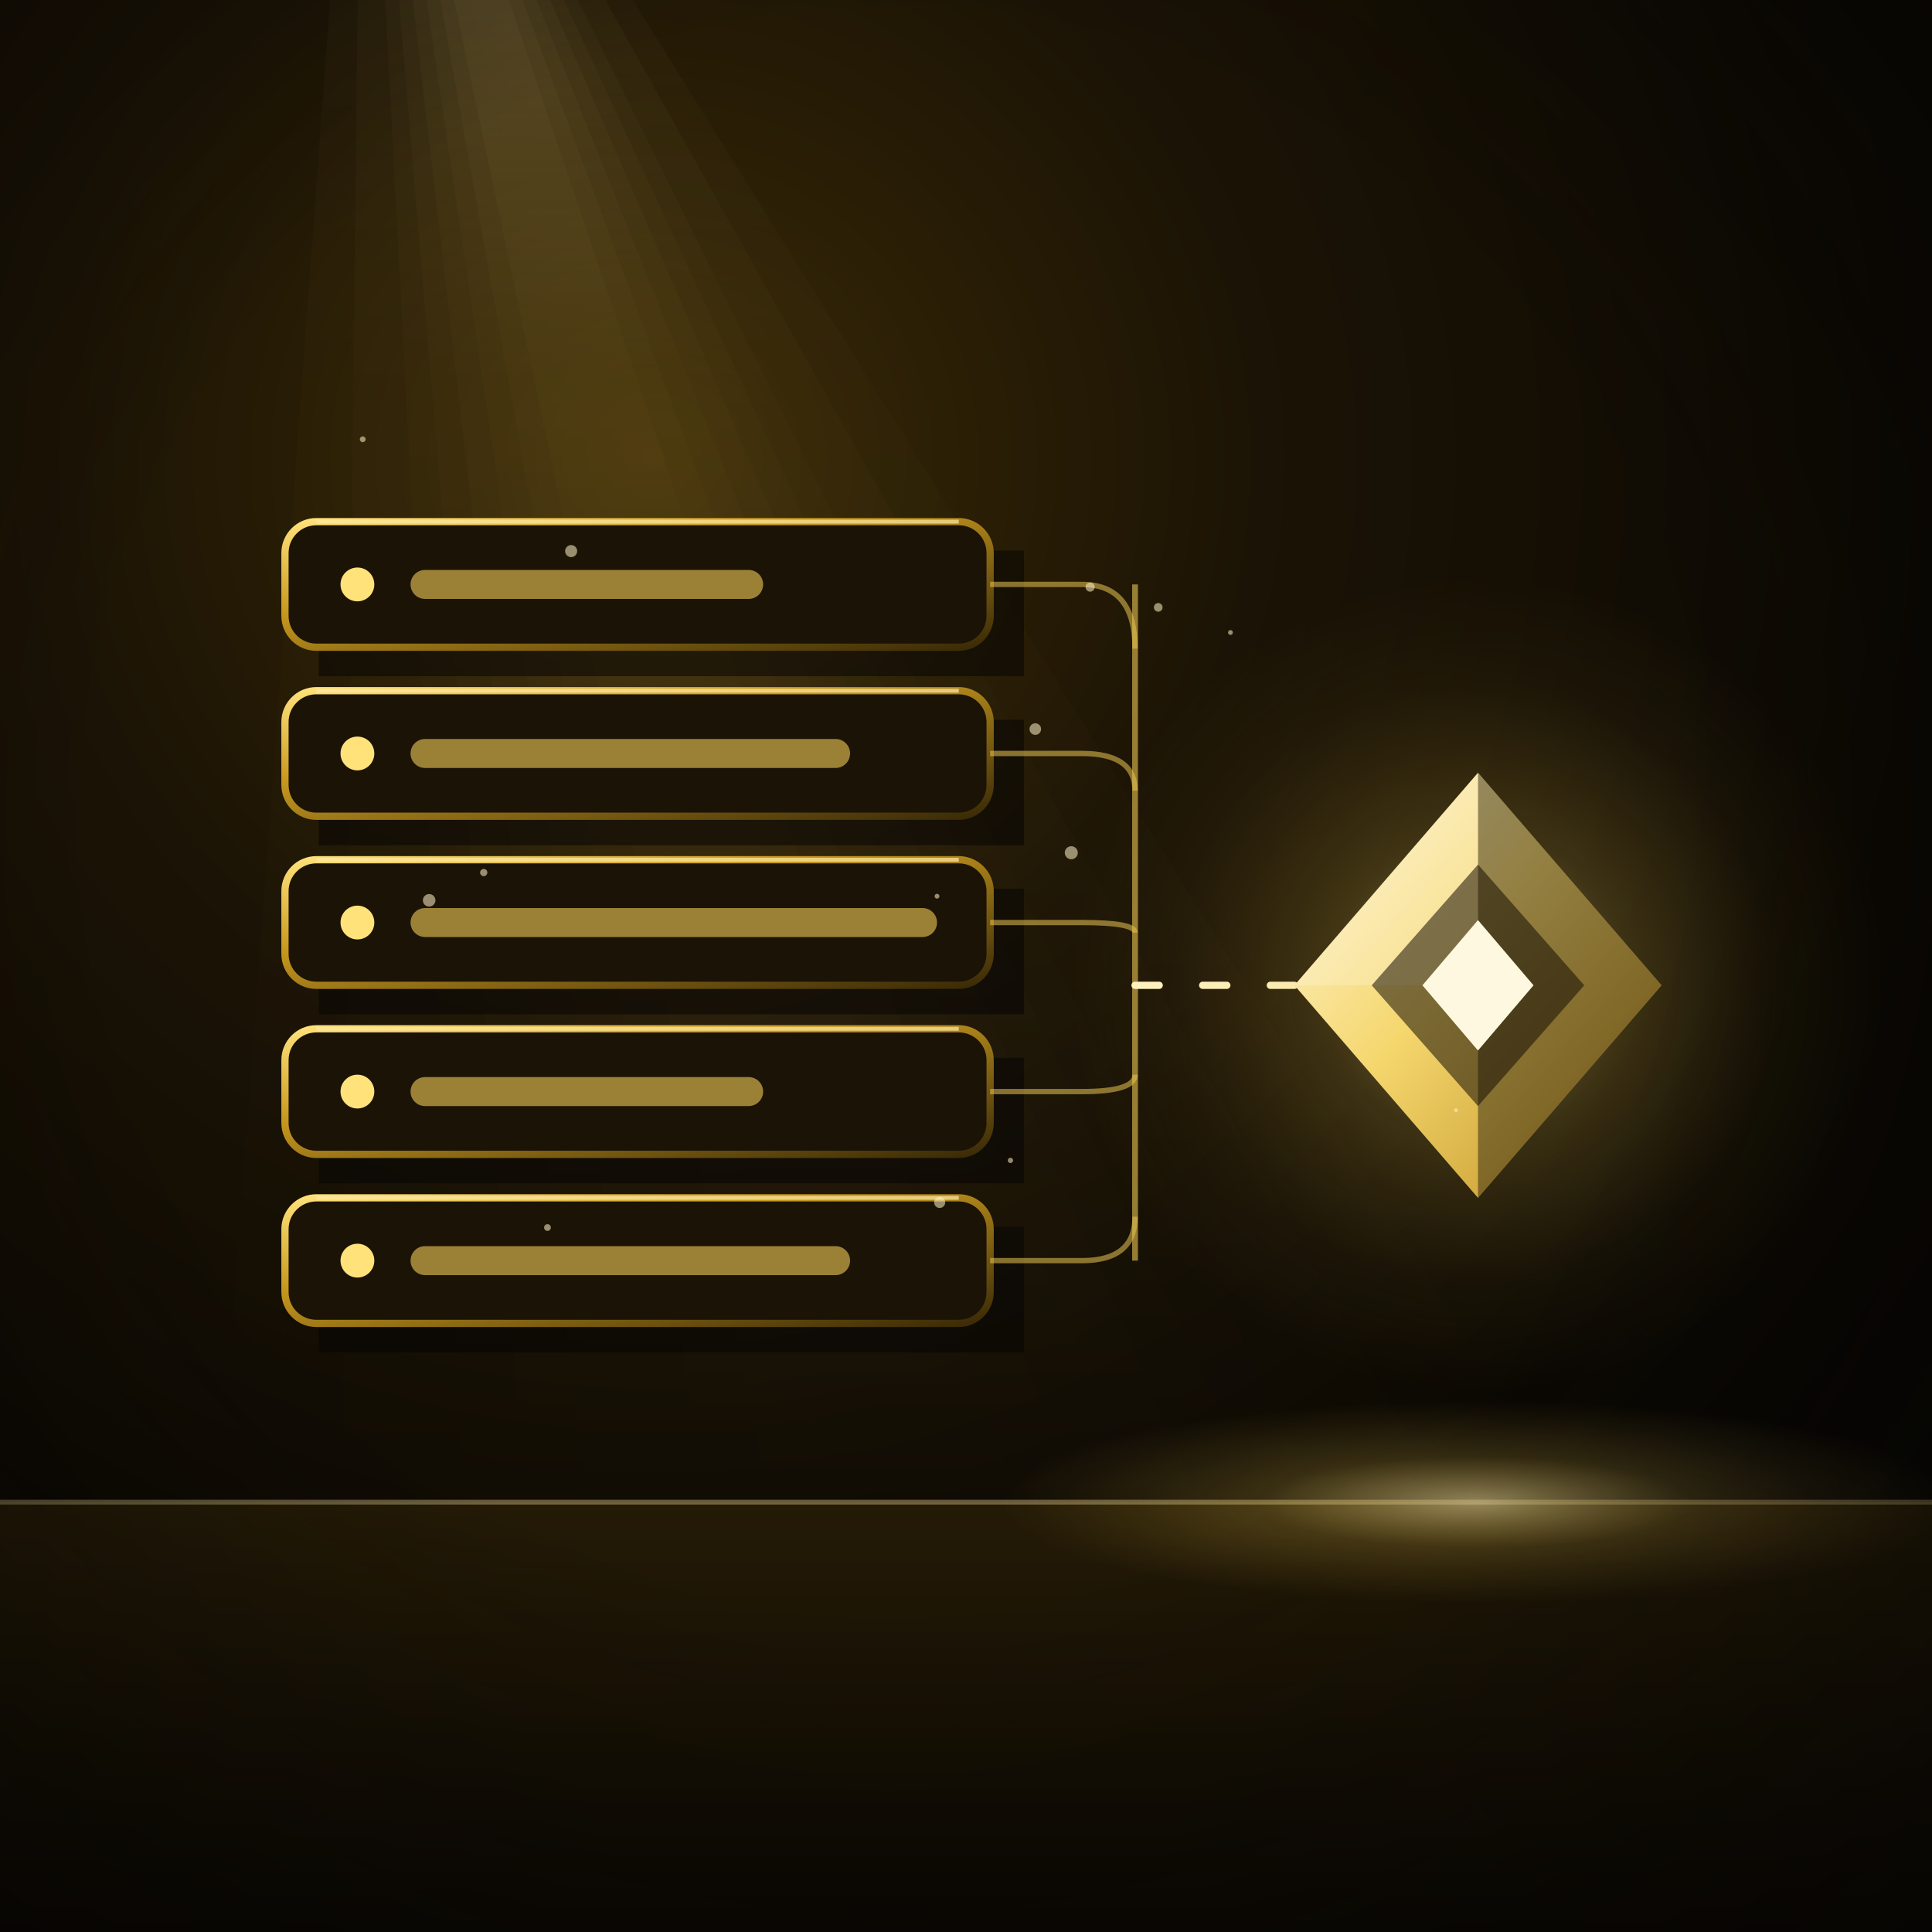
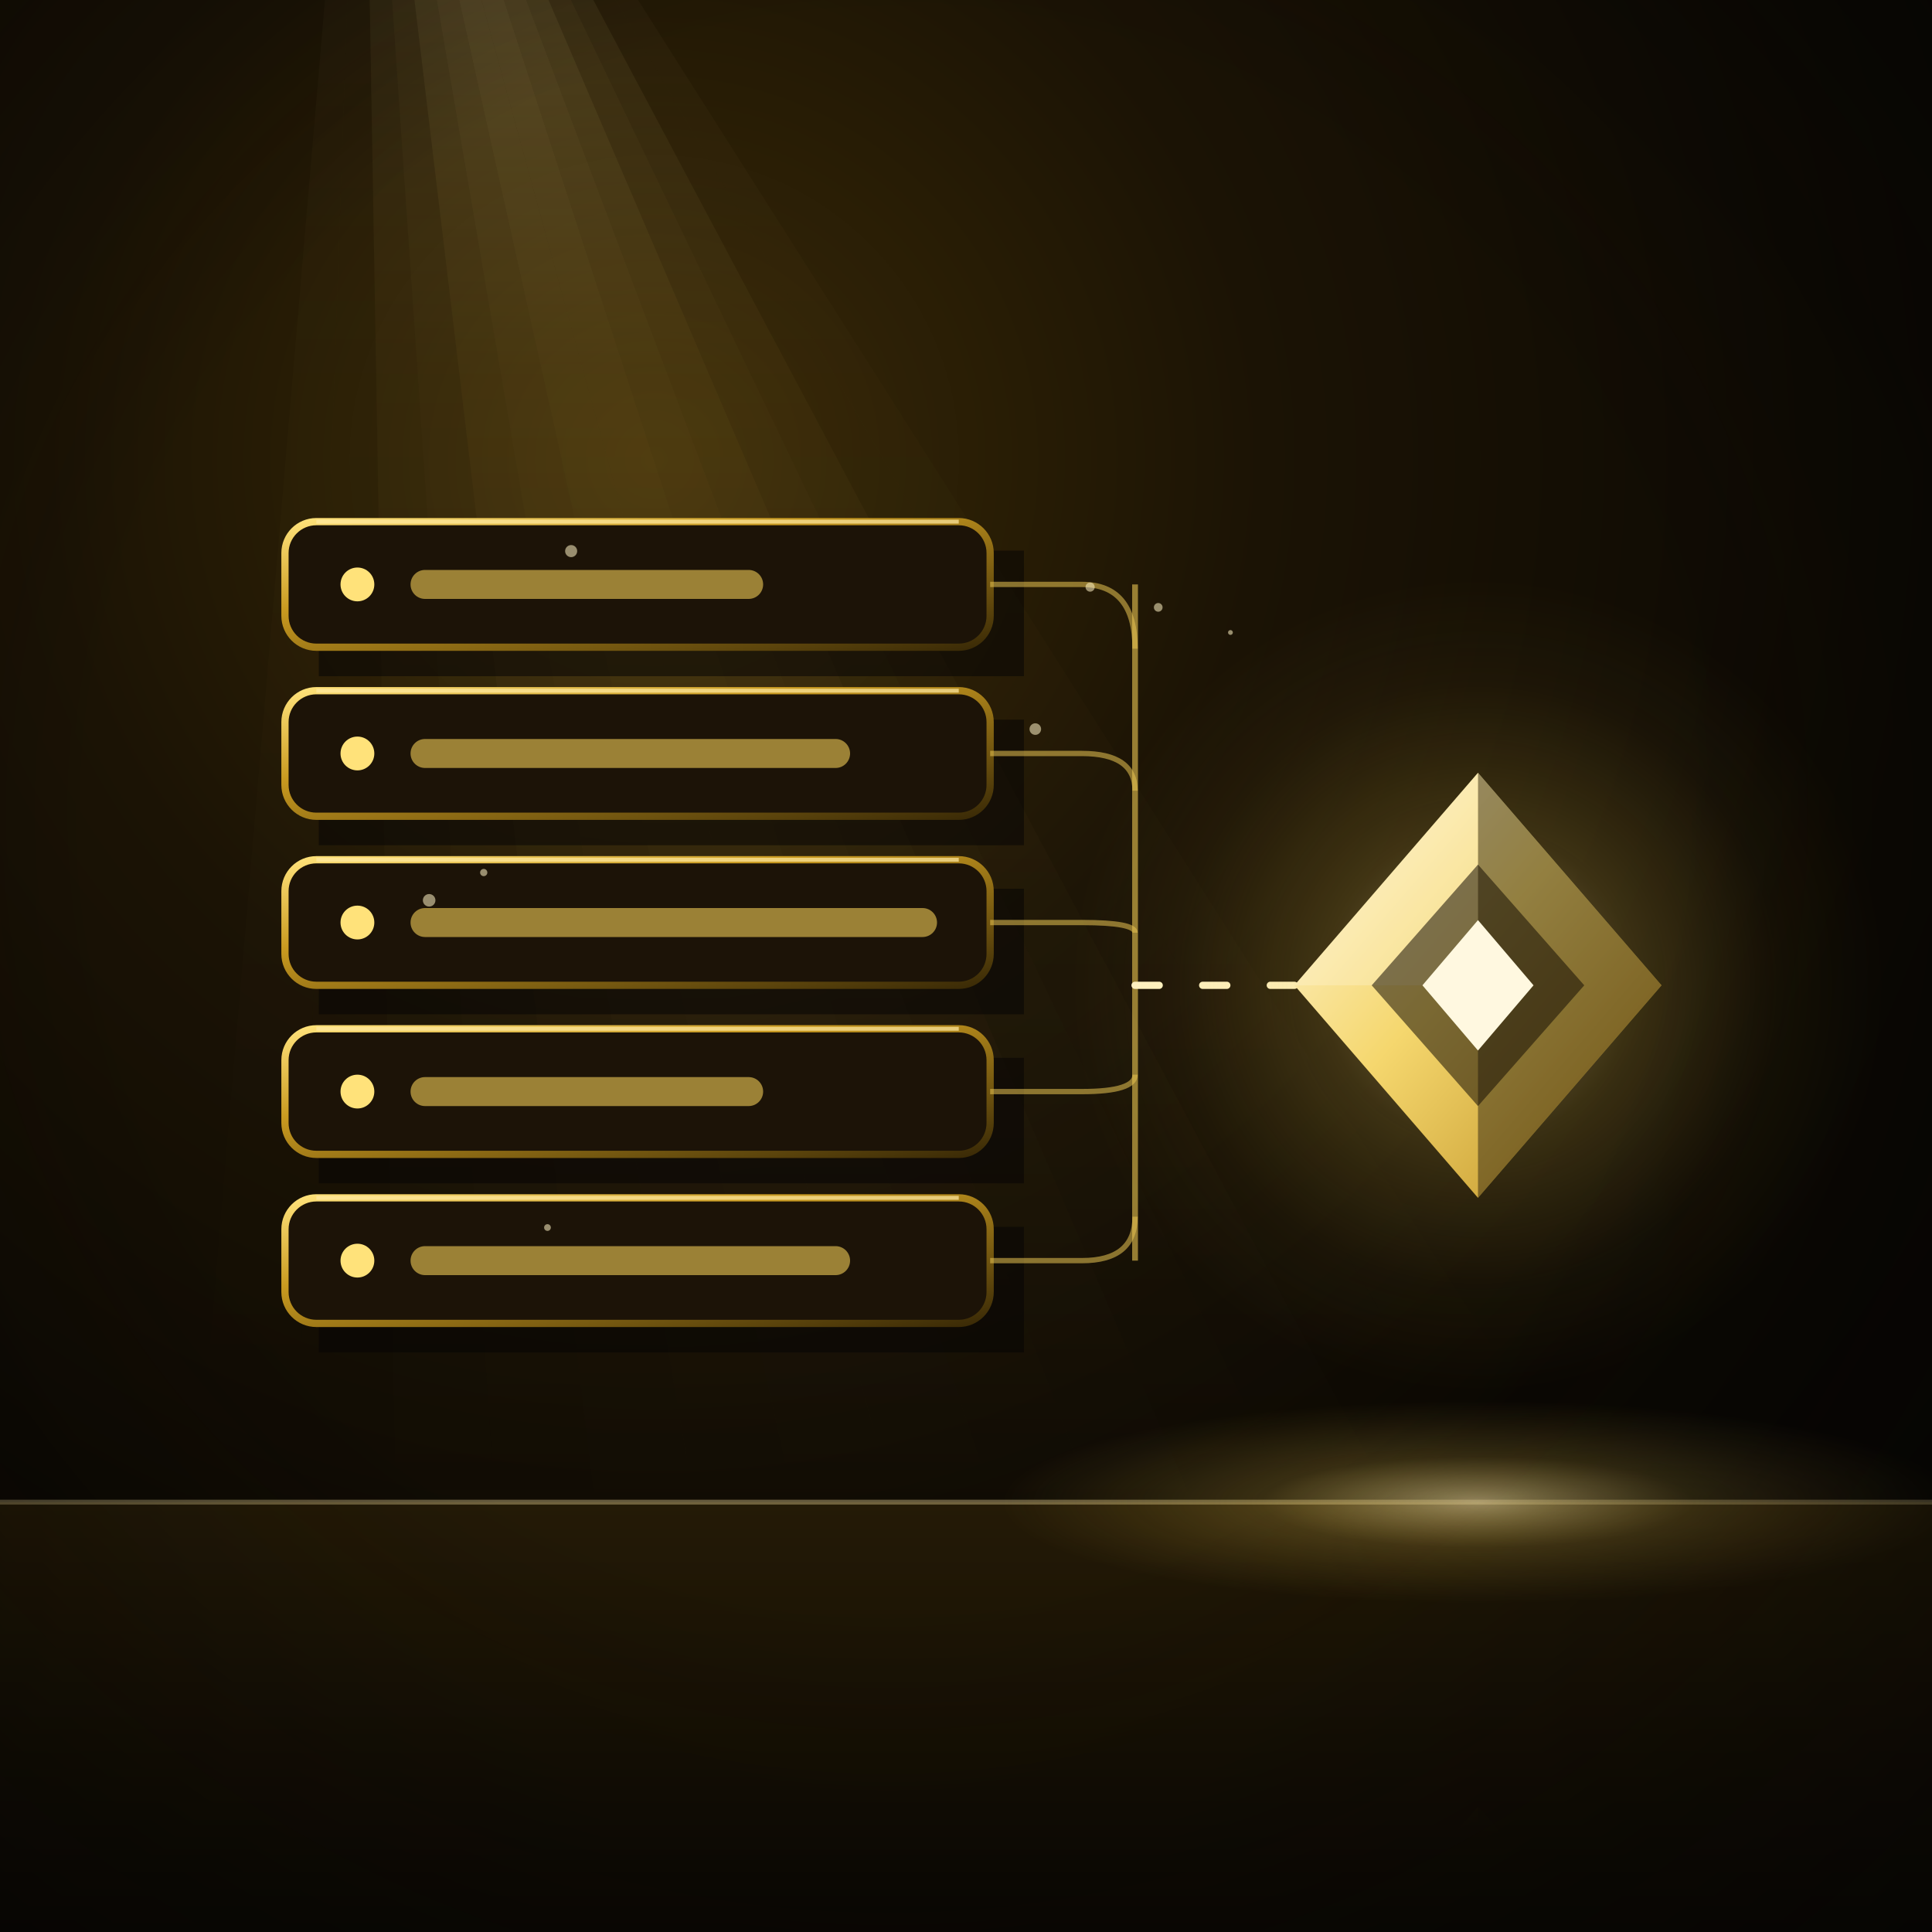
<svg xmlns="http://www.w3.org/2000/svg" viewBox="0 0 800 800" width="800" height="800" aria-hidden="true">
  <defs>
    <radialGradient id="sky" cx=".34" cy=".24" r=".92">
      <stop offset="0" stop-color="#3a2a06" />
      <stop offset=".34" stop-color="#1b1305" />
      <stop offset=".72" stop-color="#0b0803" />
      <stop offset="1" stop-color="#050403" />
    </radialGradient>
    <linearGradient id="beam" x1="0" y1="0" x2="0" y2="1">
      <stop offset="0" stop-color="#fff1c4" stop-opacity=".46" />
      <stop offset=".42" stop-color="#ffd766" stop-opacity=".15" />
      <stop offset="1" stop-color="#ffd766" stop-opacity="0" />
    </linearGradient>
    <radialGradient id="pool">
      <stop offset="0" stop-color="#ffe9a3" stop-opacity=".62" />
      <stop offset=".45" stop-color="#e9c552" stop-opacity=".2" />
      <stop offset="1" stop-color="#d4af37" stop-opacity="0" />
    </radialGradient>
    <radialGradient id="halo">
      <stop offset="0" stop-color="#fff2c8" stop-opacity=".5" />
      <stop offset=".38" stop-color="#e9c552" stop-opacity=".2" />
      <stop offset=".74" stop-color="#d4af37" stop-opacity=".05" />
      <stop offset="1" stop-color="#d4af37" stop-opacity="0" />
    </radialGradient>
    <linearGradient id="brass" x1="0" y1="0" x2="1" y2="1">
      <stop offset="0" stop-color="#ffe27a" />
      <stop offset=".35" stop-color="#c99a20" />
      <stop offset=".62" stop-color="#8c6a14" />
      <stop offset="1" stop-color="#3a2a06" />
    </linearGradient>
    <linearGradient id="near" x1="0" y1="0" x2="0" y2="1">
      <stop offset="0" stop-color="#241a06" />
      <stop offset="1" stop-color="#0b0803" />
    </linearGradient>
    <radialGradient id="vig" cx=".46" cy=".42" r=".78">
      <stop offset=".52" stop-color="#050403" stop-opacity="0" />
      <stop offset="1" stop-color="#050403" stop-opacity=".7" />
    </radialGradient>
    <linearGradient id="gemA" x1="0" y1="0" x2="1" y2="1">
      <stop offset="0" stop-color="#fff8e0" />
      <stop offset=".45" stop-color="#f5d76e" />
      <stop offset="1" stop-color="#b8891c" />
    </linearGradient>
  </defs>
  <rect width="800" height="800" fill="url(#sky)" />
  <g fill="url(#beam)">
-     <path d="M150 -180L40 622L65.4 622Z" opacity="0" />
-     <path d="M150 -180L65.4 622L90.8 622Z" opacity="0" />
-     <path d="M150 -180L90.8 622L116.2 622Z" opacity="0.1" />
-     <path d="M150 -180L116.2 622L141.5 622Z" opacity="0.1" />
-     <path d="M150 -180L141.5 622L166.9 622Z" opacity="0.2" />
-     <path d="M150 -180L166.9 622L192.3 622Z" opacity="0.2" />
-     <path d="M150 -180L192.3 622L217.7 622Z" opacity="0.3" />
-     <path d="M150 -180L217.7 622L243.1 622Z" opacity="0.4" />
-     <path d="M150 -180L243.1 622L268.5 622Z" opacity="0.5" />
-     <path d="M150 -180L268.5 622L293.8 622Z" opacity="0.6" />
-     <path d="M150 -180L293.8 622L319.2 622Z" opacity="0.7" />
-     <path d="M150 -180L319.2 622L344.6 622Z" opacity="0.8" />
-     <path d="M150 -180L344.6 622L370 622Z" opacity="0.8" />
-     <path d="M150 -180L370 622L395.4 622Z" opacity="0.8" />
-     <path d="M150 -180L395.4 622L420.8 622Z" opacity="0.8" />
-     <path d="M150 -180L420.8 622L446.2 622Z" opacity="0.7" />
-     <path d="M150 -180L446.2 622L471.5 622Z" opacity="0.6" />
-     <path d="M150 -180L471.5 622L496.9 622Z" opacity="0.5" />
-     <path d="M150 -180L496.9 622L522.3 622Z" opacity="0.4" />
-     <path d="M150 -180L522.3 622L547.7 622Z" opacity="0.3" />
-     <path d="M150 -180L547.7 622L573.1 622Z" opacity="0.2" />
-     <path d="M150 -180L573.1 622L598.5 622Z" opacity="0.2" />
-     <path d="M150 -180L598.5 622L623.8 622Z" opacity="0.1" />
-     <path d="M150 -180L623.8 622L649.2 622Z" opacity="0.1" />
-     <path d="M150 -180L649.2 622L674.6 622Z" opacity="0" />
-     <path d="M150 -180L674.6 622L700 622Z" opacity="0" />
+     <path d="M150 -180L40 622L81.3 622Z" opacity="0" />
+     <path d="M150 -180L81.3 622L122.5 622Z" opacity="0.1" />
+     <path d="M150 -180L122.5 622L163.8 622Z" opacity="0.1" />
+     <path d="M150 -180L163.8 622L205 622Z" opacity="0.3" />
+     <path d="M150 -180L205 622L246.3 622Z" opacity="0.4" />
+     <path d="M150 -180L246.3 622L287.5 622Z" opacity="0.6" />
+     <path d="M150 -180L287.5 622L328.8 622Z" opacity="0.7" />
+     <path d="M150 -180L328.8 622L370 622Z" opacity="0.8" />
+     <path d="M150 -180L370 622L411.3 622Z" opacity="0.8" />
+     <path d="M150 -180L411.3 622L452.5 622Z" opacity="0.7" />
+     <path d="M150 -180L452.5 622L493.8 622Z" opacity="0.6" />
+     <path d="M150 -180L493.8 622L535 622Z" opacity="0.4" />
+     <path d="M150 -180L535 622L576.3 622Z" opacity="0.3" />
+     <path d="M150 -180L576.3 622L617.5 622Z" opacity="0.1" />
+     <path d="M150 -180L617.5 622L658.8 622Z" opacity="0.1" />
+     <path d="M150 -180L658.8 622L700 622Z" opacity="0" />
  </g>
  <rect x="0" y="622" width="800" height="178" fill="url(#near)" />
  <path d="M0 622H800" stroke="#ffe9a3" stroke-width="2" opacity=".35" />
  <ellipse cx="612" cy="622" rx="196" ry="42" fill="url(#pool)" />
  <g>
    <g class="pl">
      <path d="M132 228h292v52h-292Z" fill="#050403" opacity=".55" />
      <rect x="118" y="216" width="292" height="52" rx="13" fill="#1c1307" stroke="url(#brass)" stroke-width="3" />
      <path d="M131 216h266" stroke="#ffe9a3" stroke-width="1.6" opacity=".7" />
      <circle cx="148" cy="242" r="7" fill="#ffe27a" />
      <rect x="170" y="236" width="146" height="12" rx="6" fill="#e9c552" opacity=".62" />
    </g>
    <g class="pl">
      <path d="M132 298h292v52h-292Z" fill="#050403" opacity=".55" />
      <rect x="118" y="286" width="292" height="52" rx="13" fill="#1c1307" stroke="url(#brass)" stroke-width="3" />
      <path d="M131 286h266" stroke="#ffe9a3" stroke-width="1.6" opacity=".7" />
      <circle cx="148" cy="312" r="7" fill="#ffe27a" />
      <rect x="170" y="306" width="182" height="12" rx="6" fill="#e9c552" opacity=".62" />
    </g>
    <g class="pl">
      <path d="M132 368h292v52h-292Z" fill="#050403" opacity=".55" />
      <rect x="118" y="356" width="292" height="52" rx="13" fill="#1c1307" stroke="url(#brass)" stroke-width="3" />
      <path d="M131 356h266" stroke="#ffe9a3" stroke-width="1.6" opacity=".7" />
      <circle cx="148" cy="382" r="7" fill="#ffe27a" />
      <rect x="170" y="376" width="218" height="12" rx="6" fill="#e9c552" opacity=".62" />
    </g>
    <g class="pl">
      <path d="M132 438h292v52h-292Z" fill="#050403" opacity=".55" />
      <rect x="118" y="426" width="292" height="52" rx="13" fill="#1c1307" stroke="url(#brass)" stroke-width="3" />
      <path d="M131 426h266" stroke="#ffe9a3" stroke-width="1.6" opacity=".7" />
      <circle cx="148" cy="452" r="7" fill="#ffe27a" />
      <rect x="170" y="446" width="146" height="12" rx="6" fill="#e9c552" opacity=".62" />
    </g>
    <g class="pl">
      <path d="M132 508h292v52h-292Z" fill="#050403" opacity=".55" />
      <rect x="118" y="496" width="292" height="52" rx="13" fill="#1c1307" stroke="url(#brass)" stroke-width="3" />
      <path d="M131 496h266" stroke="#ffe9a3" stroke-width="1.6" opacity=".7" />
      <circle cx="148" cy="522" r="7" fill="#ffe27a" />
      <rect x="170" y="516" width="182" height="12" rx="6" fill="#e9c552" opacity=".62" />
    </g>
  </g>
  <g fill="none" stroke="#e9c552" stroke-width="2.2" opacity=".55">
    <path d="M410 242H448Q470 242 470 268.6" />
    <path d="M410 312H448Q470 312 470 327.4" />
    <path d="M410 382H448Q470 382 470 386.2" />
    <path d="M410 452H448Q470 452 470 445" />
    <path d="M410 522H448Q470 522 470 503.8" />
  </g>
  <path d="M470 242V522" fill="none" stroke="#e9c552" stroke-width="2.4" opacity=".6" />
  <path class="flow" d="M470 408H540" fill="none" stroke="#fff3c4" stroke-width="3" stroke-linecap="round" stroke-dasharray="10 18" />
  <g transform="translate(612 408)">
    <circle class="oh" r="168" fill="url(#halo)" />
    <g class="out">
      <path d="M0 -88L76 0L0 88L-76 0Z" fill="url(#gemA)" />
      <path d="M0 -88L76 0L0 88Z" fill="#0b0803" opacity=".42" />
      <path d="M0 -88L-76 0L0 0Z" fill="#fff8e0" opacity=".28" />
      <path d="M0 -50L44 0L0 50L-44 0Z" fill="#150e04" opacity=".55" />
      <path d="M0 -27L23 0L0 27L-23 0Z" fill="#fff8e0" />
    </g>
  </g>
  <defs>
    <linearGradient id="gmr1" x1="0" y1="622" x2="0" y2="762" gradientUnits="userSpaceOnUse">
      <stop offset="0" stop-color="#fff" stop-opacity=".9" />
      <stop offset=".55" stop-color="#fff" stop-opacity=".22" />
      <stop offset="1" stop-color="#fff" stop-opacity="0" />
    </linearGradient>
    <mask id="mr1" maskUnits="userSpaceOnUse" x="0" y="622" width="800" height="140">
      <rect x="0" y="622" width="800" height="140" fill="url(#gmr1)" />
    </mask>
  </defs>
  <g mask="url(#mr1)" opacity="0.3">
    <g transform="translate(0 1244) scale(1 -1)">
      <g transform="translate(612 408)">
        <g class="out">
          <path d="M0 -88L76 0L0 88L-76 0Z" fill="url(#gemA)" />
          <path d="M0 -88L76 0L0 88Z" fill="#0b0803" opacity=".42" />
          <path d="M0 -88L-76 0L0 0Z" fill="#fff8e0" opacity=".28" />
          <path d="M0 -50L44 0L0 50L-44 0Z" fill="#150e04" opacity=".55" />
          <path d="M0 -27L23 0L0 27L-23 0Z" fill="#fff8e0" />
        </g>
      </g>
    </g>
  </g>
  <g fill="#fff3c4" opacity=".55">
    <circle class="mote" cx="451.4" cy="243.1" r="1.9" />
    <circle class="mote" cx="177.7" cy="372.8" r="2.6" />
    <circle class="mote" cx="479.6" cy="251.5" r="1.8" />
    <circle class="mote" cx="236.5" cy="228.2" r="2.5" />
    <circle class="mote" cx="200.3" cy="361.3" r="1.5" />
    <circle class="mote" cx="509.5" cy="261.9" r="1" />
    <circle class="mote" cx="226.7" cy="508.3" r="1.4" />
    <circle class="mote" cx="428.7" cy="301.9" r="2.4" />
-     <circle class="mote" cx="388" cy="371.1" r="1" />
-     <circle class="mote" cx="150.2" cy="181.9" r="1.2" />
-     <circle class="mote" cx="418.4" cy="480.5" r="1.1" />
-     <circle class="mote" cx="602.9" cy="459.7" r="0.8" />
-     <circle class="mote" cx="443.6" cy="353.1" r="2.7" />
-     <circle class="mote" cx="389.1" cy="497.9" r="2.3" />
  </g>
  <rect width="800" height="800" fill="url(#vig)" />
</svg>
